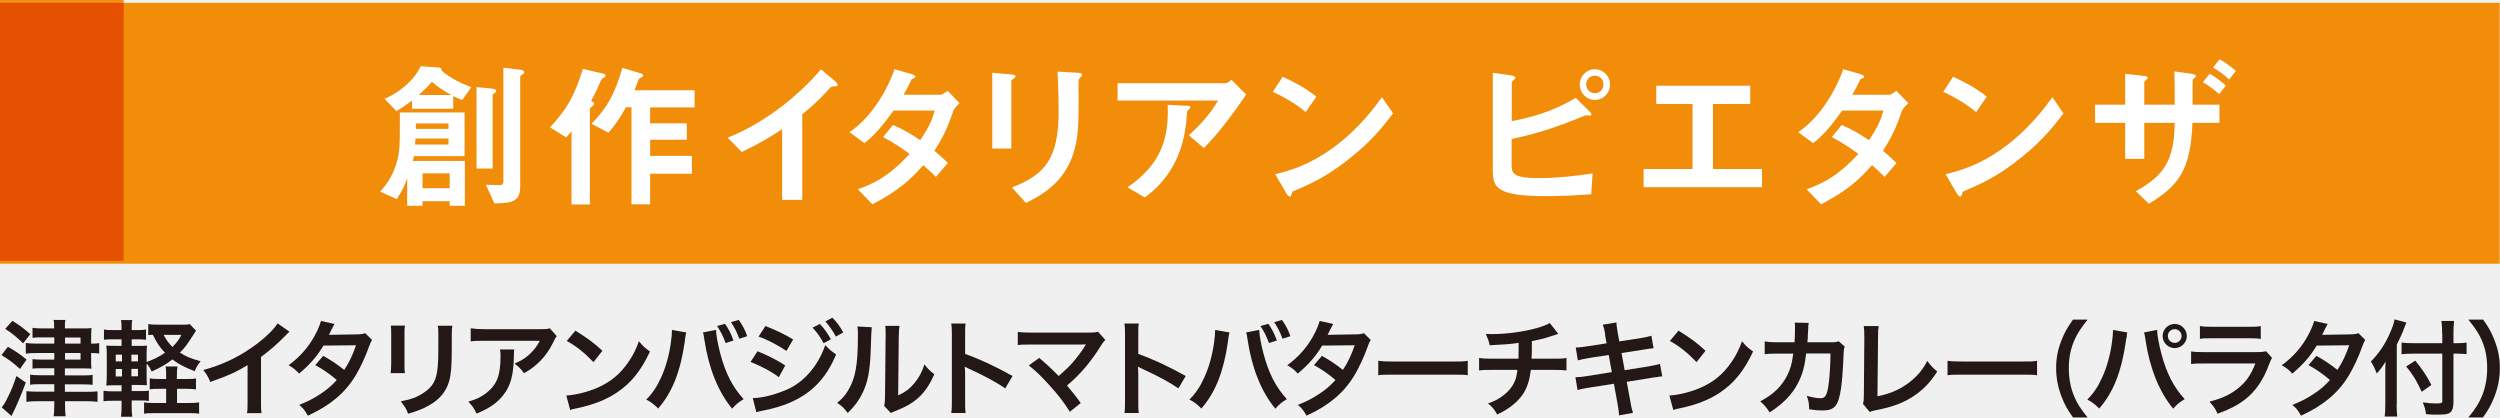
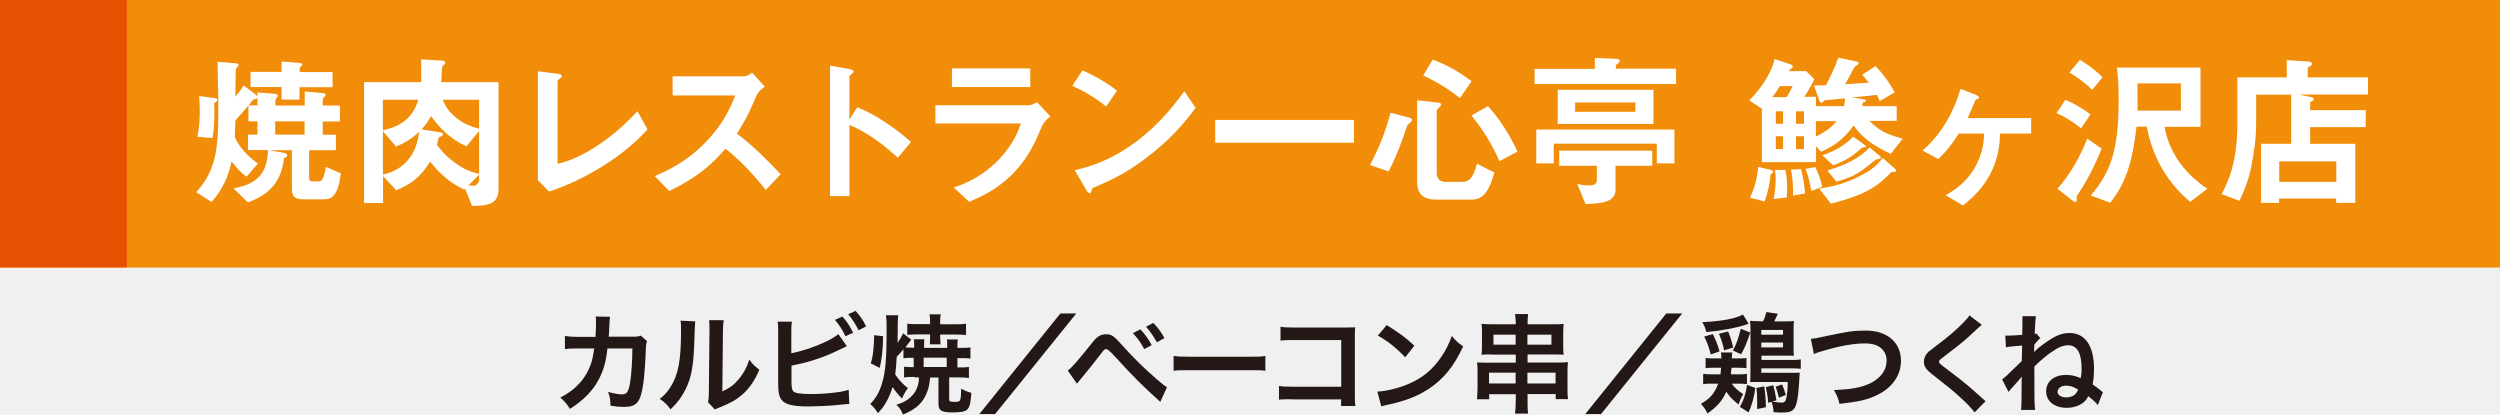
- <svg xmlns="http://www.w3.org/2000/svg" viewBox="0 0 167.62 27.99">
+ <svg xmlns="http://www.w3.org/2000/svg" viewBox="0 0 163.43 27.07">
  <defs>
    <style>
      .cls-1 {
        fill: #f18d09;
      }

      .cls-2 {
        isolation: isolate;
      }

      .cls-3 {
        fill: #231815;
      }

      .cls-4 {
        fill: #fff;
      }

      .cls-5 {
        fill: #f29014;
        mix-blend-mode: multiply;
      }
    </style>
  </defs>
  <g class="cls-2">
    <g id="_レイヤー_2" data-name="レイヤー 2">
-       <g id="_テキスト1" data-name="テキスト1">
+       <g id="_レイヤー_1-2" data-name="レイヤー 1">
        <g>
-           <rect class="cls-1" y=".19" width="167.6" height="17.49" />
-           <rect class="cls-5" width="8.29" height="17.49" />
          <g>
-             <path class="cls-3" d="M.53,23.25c.62.37.79.48,1.25.86l-.44.63c-.49-.44-.62-.54-1.24-.93l.43-.56ZM1.73,25.65c-.32.85-.61,1.55-.96,2.24l-.66-.58c.13-.14.24-.31.43-.71.25-.5.36-.78.56-1.39l.63.44ZM.83,21.51c.49.3.77.51,1.2.9l-.48.61c-.41-.4-.72-.66-1.2-.97l.48-.54ZM3.64,22.62h-.83c-.27,0-.43,0-.63.03v-.67c.19.03.39.04.65.04h.8c0-.3,0-.42-.04-.57h.8c-.04.15-.04.25-.04.57h1.22c.27,0,.42,0,.56-.03-.01.18-.02.36-.02.53v.52h.04c.21,0,.34,0,.5-.04v.7c-.15-.02-.29-.03-.5-.03h-.04v.39c0,.41,0,.49.02.66-.08-.01-.25-.02-.55-.02h-1.23v.47h1.16c.32,0,.53,0,.7-.04v.67c-.18-.02-.38-.03-.69-.03h-1.17v.5h1.41c.34,0,.59-.01.78-.03v.7c-.25-.03-.46-.04-.79-.04h-1.39v.25c0,.29.01.54.04.76h-.8c.03-.21.04-.46.04-.76v-.25h-1.11c-.31,0-.57.01-.76.04v-.71c.17.02.47.03.76.03h1.11v-.5h-.95c-.29,0-.49,0-.67.04v-.68c.19.03.38.04.68.04h.94v-.47h-.85c-.25,0-.44,0-.61.03v-.64c.18.02.35.03.62.03h.84v-.44h-1.17c-.31,0-.54.01-.74.04v-.72c.22.04.47.05.76.05h1.15v-.41ZM5.4,23.04v-.41h-1.04v.41h1.04ZM4.36,24.11h1.04v-.44h-1.04v.44Z" />
-             <path class="cls-3" d="M8.83,27.27c0,.29.01.49.04.67h-.76c.03-.2.04-.41.04-.71v-.36h-.55c-.32,0-.44,0-.66.04v-.71c.2.03.33.04.66.04h.55v-.41h-.31c-.31,0-.47,0-.71.02.02-.24.03-.47.03-.81v-1.11c0-.34,0-.53-.03-.76.2.01.36.02.71.02h.31v-.44h-.52c-.3,0-.43,0-.66.03v-.69c.2.04.33.04.66.04h.52c0-.33,0-.47-.04-.67h.76c-.04.17-.04.31-.04.67h.3c.33,0,.45,0,.66-.04v.69c-.2-.02-.32-.03-.66-.03h-.3v.44h.38c.34,0,.47,0,.64-.02-.01.18-.02.32-.02.71v.39c.46-.16.86-.36,1.23-.62-.34-.35-.57-.7-.81-1.2-.16,0-.21,0-.31.02v-.74c.17.03.38.04.71.04h1.55c.24,0,.4,0,.52-.04l.42.44c-.05.09-.1.15-.17.27-.46.71-.55.85-.91,1.2.38.25.7.39,1.39.58-.2.25-.32.45-.39.67-.72-.28-1.09-.48-1.5-.79-.44.34-.83.56-1.39.81-.1-.22-.21-.4-.34-.53v.67c0,.34,0,.58.02.78-.17-.01-.31-.02-.65-.02h-.37v.41h.59c.3,0,.41,0,.56-.03v.7c-.2-.04-.33-.04-.59-.04h-.56v.4ZM7.76,23.78v.45h.42v-.45h-.42ZM7.76,24.74v.5h.42v-.5h-.42ZM9.25,24.23v-.45h-.44v.45h.44ZM9.25,25.23v-.5h-.44v.5h.44ZM12.53,25.41c.32,0,.44,0,.61-.04v.74c-.2-.03-.35-.04-.62-.04h-.65v.95h.78c.31,0,.51-.01.7-.04v.76c-.2-.04-.39-.04-.7-.04h-2.28c-.32,0-.5,0-.71.04v-.76c.2.03.37.04.67.04h.81v-.95h-.45c-.29,0-.46,0-.65.04v-.74c.17.03.35.04.66.04h.44v-.17c0-.33,0-.5-.04-.67h.8c-.03.17-.04.34-.04.67v.17h.66ZM10.97,22.45c.16.31.34.56.59.81.31-.31.44-.48.6-.81h-1.19Z" />
-             <path class="cls-3" d="M19.41,22.24c-.12.11-.15.13-.26.25-.53.55-1.05,1-1.65,1.44v2.99c0,.38,0,.59.04.78h-.98c.04-.2.04-.34.04-.76v-2.46c-.82.49-1.21.67-2.5,1.13-.15-.36-.22-.48-.47-.8,1.39-.38,2.56-.96,3.68-1.82.62-.48,1.1-.97,1.3-1.31l.8.56Z" />
-             <path class="cls-3" d="M24.95,22.8c-.09.12-.1.15-.22.47-.22.64-.61,1.46-.9,1.93-.71,1.16-1.7,1.99-3.19,2.67-.22-.38-.31-.5-.58-.72.6-.25.95-.42,1.37-.7.5-.32.79-.58,1.15-.97-.49-.42-.91-.71-1.44-1l.53-.62c.59.33.88.53,1.41.94.33-.5.57-1,.79-1.65l-2.18.02c-.43.72-.93,1.29-1.64,1.88-.23-.26-.34-.35-.7-.56.77-.57,1.33-1.21,1.76-2,.2-.37.34-.71.41-.97l.91.2q-.08.13-.21.39c-.08.19-.13.27-.17.34q.11-.01,1.82-.03c.29,0,.43-.02.62-.08l.47.47Z" />
-             <path class="cls-3" d="M27.15,21.84c-.03.2-.03.26-.03.63v1.93c0,.35,0,.44.03.62h-.96c.02-.16.04-.38.04-.63v-1.93c0-.36,0-.45-.03-.63h.95ZM30.33,21.85c-.03.17-.04.25-.04.65v.95c0,1.09-.05,1.68-.18,2.12-.2.7-.65,1.23-1.38,1.63-.37.21-.72.35-1.37.54-.12-.34-.2-.46-.49-.83.69-.13,1.09-.28,1.51-.56.66-.43.89-.86.97-1.79.03-.3.04-.61.04-1.17v-.88c0-.36,0-.5-.04-.67h.97Z" />
-             <path class="cls-3" d="M34.48,23.42c-.02.13-.02.14-.03.57-.03,1.2-.22,1.87-.69,2.48-.42.54-.93.9-1.81,1.26-.18-.38-.27-.5-.55-.8.57-.17.88-.32,1.22-.59.71-.57.94-1.17.94-2.49,0-.21,0-.27-.04-.42h.95ZM37.33,22.54c-.1.12-.1.13-.28.49-.25.52-.65,1.04-1.08,1.41-.28.25-.51.4-.84.58-.21-.29-.31-.4-.63-.64.47-.21.73-.37,1.02-.64.29-.27.5-.55.67-.89h-3.68c-.49,0-.66,0-.95.04v-.88c.27.04.48.06.96.06h3.66c.42,0,.48,0,.68-.06l.47.53Z" />
-             <path class="cls-3" d="M37.98,26.52c.6-.04,1.44-.24,2.07-.52.88-.38,1.53-.92,2.08-1.72.31-.45.5-.83.71-1.4.27.33.38.43.74.69-.6,1.28-1.26,2.11-2.22,2.75-.71.48-1.58.82-2.67,1.05-.28.06-.3.06-.46.12l-.26-.97ZM38.58,22.17c.83.52,1.27.84,1.81,1.35l-.6.76c-.56-.59-1.13-1.06-1.79-1.42l.58-.69Z" />
-             <path class="cls-3" d="M46.02,22.29c-.02.08-.03.08-.04.14l-.02.12-.03.2-.02.17c-.29,2.01-.84,3.39-1.78,4.47-.33-.32-.46-.42-.8-.6.42-.42.71-.85,1-1.49.3-.65.55-1.52.66-2.4.04-.29.06-.53.06-.68v-.1l.96.17ZM48.01,22.12c0,.32.13,1.01.29,1.61.34,1.29.83,2.24,1.56,3.03-.36.22-.5.34-.77.64-.93-1.11-1.58-2.72-1.86-4.61-.04-.29-.06-.4-.1-.5l.87-.17ZM48.6,21.7c.26.36.41.66.58,1.13l-.53.17c-.16-.45-.31-.75-.57-1.14l.53-.15ZM49.57,22.71c-.16-.43-.34-.79-.56-1.11l.52-.15c.27.37.42.67.57,1.09l-.53.17Z" />
-             <path class="cls-3" d="M50.79,23.55c.65.26,1.34.61,1.86.95l-.43.79c-.46-.36-1.25-.78-1.9-1.02l.47-.72ZM50.47,26.69c.55,0,1.28-.17,2.02-.46,1.28-.45,2.33-1.6,2.84-3.09.27.29.41.41.73.62-.87,2.12-2.35,3.27-4.86,3.76-.3.06-.36.08-.49.12l-.24-.96ZM51.32,21.86c.66.25,1.36.59,1.86.9l-.45.77c-.57-.39-1.36-.8-1.87-.96l.46-.71ZM54.97,21.72c.31.33.5.6.74,1.03l-.49.26c-.23-.43-.43-.71-.74-1.04l.49-.25ZM56.05,22.57c-.21-.38-.44-.71-.71-1.02l.47-.25c.32.32.51.59.73.99l-.48.27Z" />
-             <path class="cls-3" d="M58.45,21.94q-.03.2-.07,1.57c-.05,1.37-.2,2.16-.57,2.88-.24.48-.5.84-.97,1.3-.27-.35-.38-.46-.71-.68.34-.28.51-.47.72-.81.5-.81.67-1.71.67-3.67,0-.38,0-.45-.03-.64l.95.05ZM60.31,21.85c-.03.2-.04.32-.05.67l-.04,3.99c.49-.23.77-.44,1.07-.8.32-.38.53-.76.69-1.28.24.31.34.41.66.66-.29.69-.65,1.22-1.12,1.63-.4.34-.76.55-1.49.84-.15.06-.21.08-.3.13l-.45-.48c.05-.2.06-.36.06-.74l.04-3.95v-.21c0-.18,0-.33-.03-.46h.95Z" />
-             <path class="cls-3" d="M63.78,27.68c.04-.22.04-.41.04-.79v-4.49c0-.34-.01-.53-.04-.71h.96c-.03.21-.03.3-.03.74v1.3c.96.34,2.06.85,3.18,1.48l-.49.83c-.58-.4-1.31-.8-2.48-1.34-.16-.08-.18-.08-.24-.12.02.2.03.28.03.48v1.85c0,.37,0,.55.03.78h-.96Z" />
-             <path class="cls-3" d="M69.68,24c.37.31.58.5.87.78q.38.39.43.43c.36-.31.66-.59.92-.88.3-.34.69-.86.85-1.14t.04-.06s0-.02.01-.04c-.07,0-.18.01-.32.01h-3.34c-.57,0-.64,0-.9.04v-.89c.27.04.44.05.91.05h3.89c.3,0,.41-.01.58-.06l.49.55c-.11.11-.15.16-.31.41-.66,1.07-1.4,1.93-2.26,2.65.29.34.56.67.92,1.17l-.73.59c-.39-.63-.76-1.11-1.35-1.76-.54-.6-.89-.94-1.4-1.35l.69-.5Z" />
-             <path class="cls-3" d="M75.39,27.68c.04-.22.04-.41.04-.79v-4.49c0-.34-.01-.53-.04-.71h.96c-.03.21-.03.3-.03.74v1.3c.96.34,2.06.85,3.18,1.48l-.49.83c-.58-.4-1.31-.8-2.48-1.34-.16-.08-.18-.08-.24-.12.02.2.03.28.03.48v1.85c0,.37,0,.55.03.78h-.96Z" />
-             <path class="cls-3" d="M82.44,22.29c-.02.08-.03.08-.04.14l-.02.12-.03.2-.02.17c-.29,2.01-.84,3.39-1.78,4.47-.33-.32-.46-.42-.8-.6.42-.42.71-.85,1-1.49.3-.65.55-1.52.66-2.4.04-.29.06-.53.06-.68v-.1l.96.17ZM84.43,22.12c0,.32.13,1.01.29,1.61.34,1.29.83,2.24,1.56,3.03-.36.22-.5.34-.77.64-.93-1.11-1.58-2.72-1.86-4.61-.04-.29-.06-.4-.1-.5l.87-.17ZM85.03,21.7c.26.36.41.66.58,1.13l-.53.17c-.16-.45-.31-.75-.57-1.14l.53-.15ZM85.99,22.71c-.16-.43-.34-.79-.56-1.11l.52-.15c.27.37.42.67.57,1.09l-.53.17Z" />
-             <path class="cls-3" d="M91.91,22.8c-.09.12-.1.15-.22.47-.22.64-.61,1.46-.9,1.93-.71,1.16-1.7,1.99-3.19,2.67-.22-.38-.31-.5-.58-.72.6-.25.95-.42,1.37-.7.5-.32.79-.58,1.15-.97-.49-.42-.91-.71-1.44-1l.53-.62c.59.33.88.53,1.41.94.33-.5.57-1,.79-1.65l-2.18.02c-.43.72-.93,1.29-1.64,1.88-.23-.26-.34-.35-.7-.56.77-.57,1.33-1.21,1.76-2,.2-.37.34-.71.41-.97l.91.2q-.08.13-.21.39c-.08.19-.13.27-.17.34q.11-.01,1.82-.03c.29,0,.43-.02.62-.08l.47.47Z" />
-             <path class="cls-3" d="M92.42,24.19c.31.04.44.05,1.13.05h3.73c.69,0,.83,0,1.13-.05v.97c-.28-.04-.36-.04-1.14-.04h-3.72c-.79,0-.86,0-1.14.04v-.97Z" />
-             <path class="cls-3" d="M104.47,22.39q-.08.02-.59.19c-.4.13-.62.18-1.17.29q0,.95-.02,1.18h1.49c.47,0,.59,0,.85-.05v.84c-.26-.03-.39-.04-.84-.04h-1.55c-.08.65-.22,1.12-.47,1.53s-.65.8-1.14,1.11c-.2.13-.33.2-.65.35-.2-.36-.31-.49-.61-.74.5-.18.77-.33,1.09-.59.42-.34.69-.74.8-1.19.03-.12.05-.24.08-.47h-1.73c-.45,0-.58,0-.84.04v-.84c.26.04.38.05.85.05h1.79c.01-.29.01-.57.01-1.06-.57.08-.78.1-1.94.16-.07-.32-.11-.42-.26-.76.22.01.33.01.44.01.94,0,2.13-.16,3-.41.41-.12.61-.2.85-.33l.56.71Z" />
-             <path class="cls-3" d="M107.63,22.43c-.06-.34-.09-.46-.17-.66l.92-.15c0,.18.04.38.08.66l.11.61,1.48-.23c.34-.06.49-.09.67-.15l.15.84q-.19.01-.67.09l-1.48.23.21,1.15,1.64-.26c.29-.05.54-.11.73-.16l.15.84c-.15,0-.17,0-.32.04-.04,0-.08,0-.11.01-.05,0-.14.02-.28.04l-1.67.27.25,1.36c.08.46.09.48.17.72l-.94.17c0-.21-.04-.41-.09-.74l-.25-1.38-1.73.27c-.34.06-.46.08-.71.15l-.14-.86c.24,0,.44-.02.74-.07l1.7-.27-.21-1.15-1.3.2c-.32.06-.58.11-.77.16l-.14-.86c.25,0,.48-.04.77-.08l1.3-.2-.11-.59Z" />
-             <path class="cls-3" d="M111.94,26.52c.6-.04,1.44-.24,2.07-.52.88-.38,1.53-.92,2.08-1.72.31-.45.5-.83.71-1.4.27.33.38.43.74.69-.6,1.28-1.26,2.11-2.22,2.75-.71.48-1.58.82-2.67,1.05-.28.06-.3.06-.46.12l-.26-.97ZM112.54,22.17c.83.52,1.27.84,1.81,1.35l-.6.76c-.56-.59-1.13-1.06-1.79-1.42l.58-.69Z" />
-             <path class="cls-3" d="M123.69,23.22c-.05.13-.07.22-.08.47-.02.79-.1,1.87-.17,2.33-.18,1.21-.43,1.5-1.27,1.5-.27,0-.5-.02-.87-.08-.01-.44-.04-.57-.16-.9.41.11.69.16.92.16.3,0,.41-.15.52-.76.08-.48.15-1.44.15-2.24h-1.63c-.1.88-.25,1.41-.56,2.01-.38.74-1.01,1.38-1.89,1.94-.24-.37-.34-.48-.63-.74.88-.46,1.45-1.02,1.82-1.76.19-.39.29-.73.36-1.22.01-.1.03-.17.04-.22h-1.16c-.43,0-.53.01-.76.04v-.86c.23.04.42.06.77.06h1.23c.02-.27.03-.68.03-.88v-.17c0-.09,0-.15-.02-.27l.94.02c-.01.09-.02.12-.03.22,0,.04,0,.08,0,.13q-.01.15-.03.51c0,.15,0,.22-.03.44h1.55c.31,0,.38-.01.55-.07l.4.35Z" />
-             <path class="cls-3" d="M125.96,21.86c-.03.19-.04.36-.04.71l-.04,4c.73-.14,1.39-.41,1.91-.77.64-.44,1.08-.92,1.43-1.6.27.36.37.46.67.71-.48.74-.93,1.21-1.56,1.63-.7.47-1.41.74-2.55.96-.19.04-.27.06-.42.12l-.45-.54c.05-.19.06-.32.06-.72l.03-3.78q0-.49-.04-.72h.99Z" />
-             <path class="cls-3" d="M130.59,24.19c.31.04.44.05,1.13.05h3.73c.69,0,.83,0,1.13-.05v.97c-.28-.04-.36-.04-1.14-.04h-3.72c-.79,0-.86,0-1.14.04v-.97Z" />
-             <path class="cls-3" d="M138.99,27.99c-.39-.56-.57-.87-.76-1.38-.25-.64-.37-1.26-.37-1.93s.11-1.24.36-1.87c.2-.51.37-.82.77-1.38h.98c-.49.62-.69.93-.89,1.39-.25.57-.37,1.17-.37,1.86s.12,1.34.37,1.92c.2.46.39.77.89,1.39h-.98Z" />
-             <path class="cls-3" d="M142.64,22.29c-.02.08-.03.08-.04.14v.12s-.05.2-.05.2l-.02.17c-.29,2.01-.84,3.39-1.78,4.47-.33-.32-.46-.42-.8-.6.42-.42.71-.85,1-1.49.3-.65.55-1.52.66-2.4.04-.29.06-.53.06-.68v-.1l.96.17ZM144.63,22.12c0,.32.13,1.01.29,1.61.34,1.29.83,2.24,1.56,3.03-.36.22-.51.34-.77.64-.93-1.11-1.58-2.72-1.86-4.61-.04-.29-.06-.4-.1-.5l.87-.17ZM146.62,22.53c0,.45-.37.81-.81.81s-.81-.36-.81-.81.37-.81.81-.81.81.36.81.81ZM145.35,22.53c0,.25.2.46.46.46s.46-.21.46-.46-.2-.46-.46-.46-.46.2-.46.46Z" />
-             <path class="cls-3" d="M152.34,23.98c-.07.13-.11.22-.2.44-.37,1.03-.9,1.81-1.62,2.37-.5.38-.95.62-1.84.95-.15-.35-.24-.47-.54-.81.85-.22,1.41-.48,1.95-.92.52-.43.82-.86,1.13-1.64h-3.41c-.47,0-.64,0-.9.04v-.85c.27.04.42.05.91.05h3.33c.43,0,.57-.01.79-.06l.4.45ZM147.5,21.86c.23.04.38.05.82.05h2.44c.44,0,.59,0,.82-.05v.86c-.22-.03-.35-.04-.8-.04h-2.47c-.46,0-.59,0-.81.04v-.86Z" />
-             <path class="cls-3" d="M158.59,22.8c-.09.12-.1.15-.22.47-.22.64-.61,1.46-.9,1.93-.71,1.16-1.7,1.99-3.19,2.67-.22-.38-.31-.5-.58-.72.6-.25.95-.42,1.37-.7.5-.32.79-.58,1.15-.97-.49-.42-.91-.71-1.44-1l.53-.62c.59.33.88.53,1.41.94.33-.5.57-1,.79-1.65l-2.18.02c-.43.72-.93,1.29-1.64,1.88-.23-.26-.34-.35-.7-.56.77-.57,1.33-1.21,1.76-2,.2-.37.34-.71.41-.97l.91.2q-.08.13-.21.39c-.08.19-.13.27-.17.34q.11-.01,1.82-.03c.29,0,.43-.02.62-.08l.47.47Z" />
-             <path class="cls-3" d="M160.69,27.09c0,.32.01.57.04.84h-.84c.03-.25.04-.49.04-.84v-2.07c0-.34,0-.5.02-.78-.24.39-.35.54-.6.8-.11-.31-.21-.53-.39-.8.55-.55.96-1.16,1.3-1.95.17-.38.24-.62.29-.88l.8.22c-.05.11-.1.22-.17.41-.08.23-.28.67-.48,1.07v3.98ZM163.74,22.39c0-.34-.01-.62-.05-.87h.85c-.03.27-.04.52-.04.87v.62h.2c.31,0,.5-.01.68-.04v.77c-.19-.01-.41-.03-.66-.03h-.22v3.27c0,.36-.08.58-.24.69-.15.11-.34.13-.86.13-.25,0-.44,0-.74-.03-.04-.31-.09-.49-.22-.79.4.05.62.07.86.07.39,0,.45-.02.45-.17v-3.17h-1.9c-.29,0-.6.01-.83.04v-.78c.22.03.47.04.79.04h1.94v-.62ZM161.94,24.18c.48.59.75.99,1.08,1.63l-.65.46c-.34-.74-.58-1.14-1.04-1.7l.61-.39Z" />
-             <path class="cls-3" d="M165.5,27.99c.5-.62.69-.93.89-1.39.25-.58.37-1.21.37-1.92s-.11-1.28-.36-1.86c-.2-.46-.41-.78-.9-1.39h.99c.39.55.56.86.76,1.38.25.64.36,1.21.36,1.87s-.12,1.29-.37,1.93c-.2.51-.37.82-.76,1.38h-.99Z" />
+             <rect class="cls-1" width="163.43" height="17.49" />
+             <rect class="cls-5" width="8.29" height="17.49" />
          </g>
          <g>
-             <path class="cls-4" d="M30.15,13.8v-.31h-1.82v.31h-1.03v-1.85c-.14.41-.31.83-.7,1.4l-1.11-.5c.29-.33.76-.86,1.06-1.8.27-.84.26-1.22.26-3.51h4.34v2.93h-3.4c-.04.23-.05.27-.08.32h3.5v3.01h-1.01ZM31,6.7c-.18-.05-.37-.13-.61-.26v.85h-2.77v-.55c-.52.4-.83.58-1.04.71l-.8-.82c1-.42,2.03-1.29,2.42-2.19l1.17.08s.24.01.24.13c0,.02-.01.04-.02.06.54.5,1.3.87,2.01,1.14l-.6.84ZM30.07,9.29h-2.21c-.01.18-.01.2-.03.4h2.24v-.4ZM30.07,8.28h-2.19v.36h2.19v-.36ZM28.95,5.49c-.37.42-.55.59-.88.88h2.2c-.64-.34-.99-.61-1.31-.88ZM30.15,11.62h-1.82v1h1.82v-1ZM33.2,6.21c-.16.12-.17.12-.17.16v4.93h-1.08v-5.46l1.04.1c.1.01.28.04.28.17,0,.03-.03.07-.08.1ZM35.01,5s-.13.09-.13.14v7.35c0,1.03-.54,1.13-1.73,1.15l-.57-1.25c.21.01.7.02.93.02.09,0,.24,0,.24-.28v-7.59l1.1.13c.08.01.3.04.3.18,0,.04-.03.09-.13.15Z" />
-             <path class="cls-4" d="M40.53,5.18c-.17.1-.19.11-.26.26-.18.43-.29.68-.64,1.33l.15.08s.05.07.05.11c0,.09-.08.13-.12.17-.04.02-.16.11-.16.19v6.39h-1.23v-4.91c-.12.15-.23.27-.36.41l-1.08-.67c1.15-1.25,1.64-2.12,2.2-3.92l1.41.33c.08.02.11.08.11.11,0,.05-.04.1-.09.13ZM43.59,7.18v1.09h2.46v1.1h-2.46v1.08h2.8v1.2h-2.8v2.05h-1.25v-6.51h-.37c-.42.78-.77,1.23-1.17,1.71l-1.14-.6c1.09-1.13,1.56-2.01,2.07-3.75l1.29.39c.05.02.1.06.1.11,0,.03-.01.08-.06.11-.03.02-.18.09-.21.11s-.27.67-.31.78h4.03v1.15h-2.97Z" />
-             <path class="cls-4" d="M55.9,5.79c-.16.01-.18.03-.33.19-.54.61-1.14,1.17-1.78,1.68v5.74h-1.35v-4.74c-.73.48-1.46.94-2.71,1.53l-.94-.96c2.25-.88,4.62-2.65,6.25-4.58l.94.78s.18.17.18.26c0,.08-.04.09-.26.1Z" />
-             <path class="cls-4" d="M63.89,7.52c-.3.84-.52,1.46-1.24,2.59.27.23.53.45.9.82l-.8.93c-.18-.17-.39-.39-.84-.79-.83.93-1.6,1.68-3.42,2.63l-.97-1.01c1.75-.6,2.66-1.52,3.47-2.37-.45-.33-.96-.69-1.78-1.13l.66-.81c.65.28,1.09.52,1.83,1.02.65-.96.82-1.45.97-1.99h-2.76c-.71.99-1.24,1.63-1.95,2.19l-1-.74c1.52-1.03,2.55-2.88,3.02-4.22l1.18.34c.06.02.22.09.22.16,0,.06-.1.11-.25.17-.13.26-.33.68-.55,1.04h2.48c.13,0,.32-.15.48-.26l.8.83c-.19.16-.38.36-.46.6Z" />
-             <path class="cls-4" d="M67.98,5.25c-.16.12-.17.13-.17.16v4.55h-1.28v-5.08l1.28.11c.09.01.28.02.28.12,0,.05-.06.11-.11.15ZM72.45,5.18c-.14.14-.14.17-.14.47-.01.1.01.58.01.69,0,2.1-.02,2.95-.37,4-.64,1.91-2.04,2.7-3.16,3.27l-.94-1.04c2.21-.87,3.13-1.9,3.13-5.15,0-.26-.02-1.76-.08-2.62l1.38.08c.05,0,.27.01.27.14,0,.03-.01.08-.12.16Z" />
-             <path class="cls-4" d="M80.71,9.92l-1-.85c.67-.61,1.39-1.35,1.96-2.33h-6.74v-1.16h7.25c.14,0,.31-.16.38-.24l.99,1c-.53.78-1.66,2.42-2.83,3.58ZM79.76,7.29s-.15.14-.16.18c-.02.02-.06.78-.09.92-.37,3.08-2.19,4.43-2.76,4.85l-1.15-.68c2.27-1.57,2.78-3.29,2.69-5.53l1.26.06c.23.01.26.01.26.1,0,.03-.02.05-.05.1Z" />
-             <path class="cls-4" d="M87.55,7.52c-.61-.51-1.35-.97-2.21-1.36l.66-1.01c.71.31,1.58.78,2.26,1.33l-.71,1.03ZM90.71,10.45c-1.7,1.38-2.73,1.83-4.06,2.4-.05.15-.08.33-.16.33-.06,0-.16-.06-.24-.21l-.75-1.29c.86-.21,2.27-.57,4-1.86,1.65-1.23,2.68-2.65,3.16-3.3l.74,1.08c-.42.56-1.26,1.69-2.68,2.84Z" />
-             <path class="cls-4" d="M106.7,13.02c-1.11.09-2.11.13-3.09.13-3.18,0-3.52-.55-3.52-1.69v-6.58l1.2.17c.24.03.32.12.32.18,0,.02-.02.04-.1.12-.11.09-.15.12-.15.16v2.61c1.35-.25,2.79-.66,4.29-1.56l.89.88s.16.15.16.23c0,.06-.05.09-.1.09-.05,0-.14-.03-.29-.03-2.26.95-3.73,1.33-4.96,1.59v1.66c0,.62.03.96,1.83.96,1.21,0,2.4-.13,3.6-.31l-.09,1.4ZM106.93,6.7c-.57,0-1.01-.46-1.01-1.03s.45-1.03,1.01-1.03,1.02.45,1.02,1.03-.46,1.03-1.02,1.03ZM106.93,5.07c-.33,0-.58.27-.58.59s.25.59.58.59.58-.26.58-.59-.26-.59-.58-.59Z" />
-             <path class="cls-4" d="M110.2,12.55v-1.22h3.28v-4.36h-2.43v-1.22h6.3v1.22h-2.5v4.36h3.29v1.22h-7.93Z" />
-             <path class="cls-4" d="M127.49,7.52c-.3.84-.52,1.46-1.24,2.59.27.23.53.45.91.82l-.8.93c-.18-.17-.39-.39-.84-.79-.83.93-1.6,1.68-3.42,2.63l-.97-1.01c1.75-.6,2.66-1.52,3.47-2.37-.45-.33-.96-.69-1.78-1.13l.66-.81c.65.28,1.09.52,1.83,1.02.65-.96.82-1.45.97-1.99h-2.76c-.71.99-1.24,1.63-1.95,2.19l-1-.74c1.52-1.03,2.55-2.88,3.02-4.22l1.18.34c.06.02.22.09.22.16,0,.06-.1.11-.25.17-.13.26-.33.68-.55,1.04h2.48c.13,0,.32-.15.48-.26l.8.83c-.19.16-.38.36-.46.6Z" />
-             <path class="cls-4" d="M132.5,7.52c-.61-.51-1.35-.97-2.21-1.36l.66-1.01c.71.31,1.58.78,2.26,1.33l-.71,1.03ZM135.66,10.45c-1.7,1.38-2.73,1.83-4.06,2.4-.05.15-.08.33-.16.33-.06,0-.16-.06-.24-.21l-.75-1.29c.86-.21,2.27-.57,4-1.86,1.65-1.23,2.68-2.65,3.16-3.3l.74,1.08c-.42.56-1.26,1.69-2.68,2.84Z" />
-             <path class="cls-4" d="M147,8.24c-.13,3.12-.87,4.18-2.92,5.42l-.88-.84c1.9-1.04,2.58-2.08,2.61-4.58h-2.04v2.41h-1.28v-2.41h-2.02v-1.22h2.02v-2.07l1.19.13c.25.03.32.05.32.15,0,.05-.23.21-.23.27v1.52h2.04c0-.98,0-1.61-.02-2.23l1.1.15c.23.03.34.09.34.17,0,.03,0,.05-.1.12-.11.09-.12.1-.12.25v1.54h1.8v1.22h-1.81ZM148.16,4.94c.4.23.74.5,1.08.8l-.45.57c-.34-.3-.69-.57-1.09-.8l.46-.57ZM148.82,3.98c.43.24.75.47,1.09.78l-.45.57c-.33-.3-.67-.57-1.08-.8l.44-.55Z" />
+             <path class="cls-3" d="M42.3,22.3c-.05.13-.07.22-.08.47-.02.79-.1,1.87-.17,2.33-.18,1.21-.43,1.5-1.27,1.5-.27,0-.5-.02-.87-.08-.01-.44-.04-.57-.16-.9.41.11.69.16.92.16.3,0,.41-.15.52-.76.08-.48.15-1.44.15-2.24h-1.63c-.1.88-.25,1.41-.56,2.01-.38.74-1.01,1.38-1.89,1.94-.24-.37-.34-.48-.63-.74.88-.46,1.45-1.02,1.82-1.77.19-.39.29-.73.36-1.22.01-.1.03-.17.04-.22h-1.16c-.43,0-.53.01-.76.04v-.86c.23.04.42.06.77.06h1.23c.02-.27.03-.68.03-.88v-.18c0-.09,0-.15-.02-.27l.94.02c-.01.09-.02.12-.03.22,0,.04,0,.08,0,.13q-.01.15-.03.51c0,.15,0,.22-.03.44h1.55c.31,0,.38-.01.55-.07l.4.35Z" />
+             <path class="cls-3" d="M45.45,21.01q-.03.2-.07,1.57c-.05,1.37-.2,2.16-.57,2.88-.24.48-.5.84-.97,1.3-.27-.35-.38-.46-.71-.68.34-.28.51-.47.72-.81.5-.81.67-1.71.67-3.67,0-.39,0-.45-.03-.64l.95.05ZM47.31,20.93c-.03.2-.04.32-.05.67l-.04,3.99c.49-.23.77-.44,1.07-.8.32-.38.53-.76.69-1.28.24.32.34.41.66.66-.29.69-.65,1.22-1.12,1.63-.4.34-.76.55-1.49.84-.15.06-.21.08-.3.13l-.45-.48c.05-.2.06-.36.06-.74l.04-3.95v-.21c0-.17,0-.33-.03-.46h.95Z" />
+             <path class="cls-3" d="M51.74,23.09c1.06-.2,2.61-.82,3.06-1.25l.56.79s-.26.12-.63.3c-.95.46-1.93.77-2.99.97v.92s0,.07,0,.09c0,.41.03.57.12.67.12.13.52.18,1.2.18.47,0,1.12-.04,1.62-.11.34-.04.49-.08.8-.17l.04.93c-.15,0-.18,0-.93.08-.41.04-1.29.08-1.72.08-.88,0-1.37-.09-1.64-.3-.2-.15-.3-.37-.34-.71-.01-.12-.02-.24-.02-.64v-3.25c0-.36,0-.47-.04-.64h.94c-.03.17-.04.29-.04.65v1.41ZM55.07,20.69c.28.31.47.6.7,1.06l-.5.23c-.22-.45-.4-.73-.69-1.07l.5-.22ZM56.12,21.58c-.19-.39-.41-.72-.67-1.04l.48-.22c.31.35.5.62.69,1.02l-.5.25Z" />
+             <path class="cls-3" d="M59.78,24.64c-.32,0-.5,0-.68.04v-.71c.16.02.27.03.54.03h.09v-.61h-.12c-.23,0-.35,0-.55.03v-.59c-.16.2-.24.29-.44.49-.03.57-.05.81-.1,1.15.23.36.5.65.83.9-.18.26-.27.4-.38.69-.29-.3-.45-.5-.62-.76-.22.71-.5,1.23-.96,1.71-.15-.25-.29-.42-.5-.6.4-.41.63-.83.8-1.46.2-.66.27-1.65.27-3.32,0-.6,0-.75-.05-1.02h.81q-.04.23-.04,1.34c0,.15,0,.24,0,.46.19-.28.28-.44.36-.62l.53.41c-.09.12-.22.29-.38.51.13.01.24.02.45.02h.12v-.22c0-.14,0-.22-.03-.33h.7c-.01.09-.02.17-.02.32v.24h1.51v-.23c0-.14,0-.21-.02-.32h.72c-.02.1-.03.19-.03.32v.23h.27c.24,0,.38,0,.58-.03v.73c-.19-.03-.34-.03-.58-.03h-.27v.61h.11c.29,0,.44,0,.64-.04v.73c-.22-.03-.42-.04-.71-.04h-.58v1.44c0,.14.04.16.41.16.18,0,.29-.04.31-.13.04-.12.06-.34.07-.74.2.13.34.19.66.28-.04.64-.11.95-.28,1.1-.13.12-.41.18-.9.18-.78,0-.97-.11-.97-.55v-1.73h-.55c-.04.43-.07.61-.17.88-.25.74-.71,1.18-1.6,1.54-.12-.29-.23-.46-.43-.64.5-.16.77-.32,1.04-.61.28-.3.42-.68.44-1.18h-.25ZM56.92,23.76c.1-.33.13-.48.17-.86.03-.33.05-.6.05-.81v-.18l.59.07c-.01.9-.08,1.46-.22,2.07l-.58-.29ZM61.47,22.1c0,.22,0,.29.02.41h-.71c.01-.1.02-.22.02-.41v-.24h-.81c-.25,0-.5.01-.68.03v-.73c.22.03.38.03.68.03h.81v-.17c0-.2,0-.32-.04-.47h.74c-.03.14-.04.27-.04.48v.17h1.02c.27,0,.47-.01.67-.04v.74c-.2-.02-.42-.03-.65-.03h-1.04v.23ZM61.89,23.99v-.61h-1.51v.61h1.51Z" />
+             <path class="cls-3" d="M70.36,20.49l-5.31,6.58h-1.03l5.3-6.58h1.04Z" />
+             <path class="cls-3" d="M69.79,24.22c.2-.1.57-.52,1.51-1.69.24-.31.38-.46.53-.55.15-.09.31-.13.48-.13.35,0,.51.11,1.04.71.83.92,1.49,1.56,2.27,2.23.4.35.51.43.67.52l-.44.96c-1.31-1.19-1.67-1.55-2.96-2.96q-.45-.49-.57-.49c-.11,0-.14.02-.43.41s-.88,1.11-1.25,1.56c-.11.13-.14.17-.24.29l-.6-.86ZM74.55,21.53c.31.33.5.6.74,1.03l-.49.26c-.23-.43-.43-.71-.74-1.04l.49-.25ZM75.63,22.38c-.21-.38-.44-.71-.71-1.02l.47-.25c.32.32.51.59.73.99l-.48.27Z" />
+             <path class="cls-3" d="M76.73,23.27c.31.04.44.05,1.13.05h3.73c.69,0,.83,0,1.13-.05v.97c-.28-.04-.36-.04-1.14-.04h-3.72c-.79,0-.86,0-1.14.04v-.97Z" />
+             <path class="cls-3" d="M84.47,26.1c-.48,0-.65,0-.86.03v-.9c.26.04.38.05.88.05h3.19v-3.05h-3.07c-.5,0-.64,0-.9.04v-.91c.26.04.39.05.9.05h3.37q.36,0,.61-.01c-.02.19-.02.26-.02.58v3.84c0,.35,0,.55.04.72h-.94v-.43h-3.19Z" />
+             <path class="cls-3" d="M90.05,25.6c.6-.03,1.44-.24,2.07-.52.88-.38,1.53-.92,2.08-1.72.31-.45.5-.83.71-1.4.27.33.38.43.74.69-.6,1.28-1.26,2.11-2.22,2.75-.71.48-1.58.82-2.67,1.05-.28.06-.3.06-.46.12l-.26-.97ZM90.65,21.25c.83.52,1.27.84,1.81,1.35l-.6.76c-.56-.6-1.13-1.06-1.79-1.42l.58-.69Z" />
+             <path class="cls-3" d="M97.57,23.17c-.34,0-.52,0-.72.02.02-.17.03-.34.03-.61v-.81c0-.27,0-.42-.03-.6.2.02.43.03.78.03h1.46c0-.3-.02-.46-.05-.67h.86c-.03.2-.04.36-.04.67h1.58c.36,0,.57,0,.78-.03-.02.17-.03.32-.03.6v.81c0,.29,0,.43.03.61-.2-.01-.42-.02-.72-.02h-1.64v.53h1.93c.34,0,.52,0,.71-.03-.02.2-.03.36-.03.68v1c0,.34,0,.53.04.74h-.81v-.33h-1.84v.36c0,.46,0,.67.04.92h-.86c.03-.26.05-.53.05-.92v-.35h-1.74v.33h-.8c.02-.24.04-.46.04-.74v-1c0-.27,0-.47-.03-.67.2.01.38.02.69.02h1.84v-.53h-1.51ZM97.34,24.36v.71h1.74v-.71h-1.74ZM97.63,21.88v.65h1.45v-.65h-1.45ZM99.85,22.53h1.57v-.65h-1.57v.65ZM99.85,25.07h1.84v-.71h-1.84v.71Z" />
+             <path class="cls-3" d="M109.97,20.49l-5.31,6.58h-1.03l5.3-6.58h1.04Z" />
+             <path class="cls-3" d="M113.2,25.07c.21.29.35.42.76.7-.1.15-.17.29-.31.67-.37-.29-.57-.49-.8-.83-.27.6-.59.97-1.23,1.42-.13-.27-.22-.4-.43-.63.6-.34.9-.69,1.13-1.32h-.45c-.2,0-.37,0-.53.04v-.68c.16.02.29.03.52.03h.61c.02-.15.03-.25.04-.43h-.49c-.22,0-.36,0-.52.03v-.67c.12.02.27.03.5.03h.53c0-.18-.01-.3-.03-.39h.74c-.01.13-.02.27-.03.39h.45c.24,0,.39,0,.51-.03v.67c-.15-.02-.33-.03-.51-.03h-.47c-.02.17-.02.28-.04.43h.54c.22,0,.34,0,.51-.03v.67c-.15-.02-.31-.03-.51-.03h-.5ZM114.31,21.16s-.03.01-.08.03c-.01,0-.03,0-.05.02-.65.22-1.46.38-2.63.5-.07-.26-.12-.4-.27-.65,1.27-.06,2.18-.23,2.66-.5l.37.6ZM111.83,23.16c-.11-.45-.22-.74-.42-1.16l.56-.16c.2.41.29.62.44,1.13l-.57.2ZM112.71,22.9c-.09-.42-.18-.71-.34-1.08l.6-.15c.15.35.24.64.33,1.05l-.58.18ZM114.42,21.74c-.29.82-.33.92-.6,1.42l-.54-.25c.24-.43.35-.75.52-1.42l.62.25ZM114.75,25.35c-.08.62-.21,1.08-.44,1.61l-.57-.36c.26-.46.38-.86.47-1.44l.54.2ZM115.25,21.01c.11-.22.17-.39.22-.61l.75.11q-.15.34-.23.5h.62c.31,0,.49,0,.66-.03-.01.16-.02.31-.02.56v1.15c0,.25,0,.41.02.57-.18-.01-.29-.01-.53-.01h-1.59v.28h1.98c.27,0,.41,0,.59-.04v.62c-.14-.02-.34-.03-.6-.03h-1.98v.29h1.98c.22,0,.39,0,.53-.01q0,.08-.05.83c-.06.87-.16,1.37-.34,1.56-.14.16-.35.22-.82.22-.11,0-.21,0-.5-.03-.01-.24-.04-.39-.13-.67l-.22.06c-.02-.36-.08-.71-.15-1.02l.48-.13c.09.34.11.42.21.99l-.29.08c.34.05.5.07.63.07.21,0,.28-.1.34-.47.03-.2.06-.56.06-.88h-1.93c-.29,0-.36,0-.53.01.01-.15.02-.34.02-.55v-2.94c0-.2,0-.36-.03-.52.16.02.34.03.63.03h.19ZM115.33,25.25c.08.56.1.85.11,1.37l-.57.12c0-.18,0-.2,0-.34,0-.41,0-.63-.05-1.04l.5-.1ZM116.56,21.88v-.31h-1.42v.31h1.42ZM115.14,22.71h1.42v-.32h-1.42v.32ZM116.5,25.13c.16.4.17.43.24.69l-.45.18c-.06-.27-.08-.34-.21-.72l.42-.15Z" />
+             <path class="cls-3" d="M118.37,22.15c.24-.02.35-.03.82-.14,1.6-.34,1.97-.4,2.79-.4,1.39,0,2.29.78,2.29,1.97,0,.95-.56,1.76-1.55,2.24-.64.31-1.18.44-2.47.58-.09-.38-.15-.53-.36-.9,1.12-.05,1.71-.15,2.3-.41.5-.22.92-.62,1.06-1.04.05-.14.08-.31.08-.5,0-.39-.2-.72-.53-.91-.22-.13-.52-.19-.9-.19-.73,0-1.63.16-2.76.5-.36.11-.41.12-.56.2l-.2-.99Z" />
+             <path class="cls-3" d="M129.56,21.24c-.12.08-.25.2-.86.77-.36.33-.85.72-1.67,1.34-.22.16-.27.22-.27.29,0,.1.01.12.63.58,1.09.83,1.29,1,2.21,1.83.07.07.11.1.2.18l-.72.73c-.18-.25-.43-.52-.91-.96-.5-.46-.73-.65-1.81-1.49-.46-.36-.59-.55-.59-.87,0-.21.08-.4.23-.57.09-.1.1-.1.62-.5.76-.57,1.15-.91,1.62-1.37.31-.31.39-.41.51-.58l.81.62Z" />
+             <path class="cls-3" d="M131.08,21.94c.11,0,.16,0,.22,0,.17,0,.55-.02.9-.05.01-.41.01-.53.01-.83,0-.18,0-.23,0-.39h.88q-.04.21-.08,1.16s.06-.01.11-.03l.26.3c-.08.06-.09.08-.39.42l-.02.49c.22-.22.38-.35.62-.52.76-.55,1.17-.72,1.7-.72,1.02,0,1.6.84,1.6,2.35,0,.39-.03.67-.09,1.01.11.07.15.11.46.34q.05.04.13.11s.04.03.08.06l-.33.84c-.15-.18-.31-.34-.63-.58-.09.2-.17.29-.32.42-.27.21-.67.34-1.08.34-.81,0-1.35-.43-1.35-1.08s.53-1.07,1.3-1.07c.33,0,.61.06.96.21.04-.22.06-.36.06-.6,0-1.04-.29-1.55-.89-1.55-.32,0-.66.14-1.13.48-.35.25-.69.53-1.07.91,0,2.06,0,2.45.05,2.84h-.92q.04-.26.04-1.92c0-.1,0-.15.01-.26-.07.09-.21.26-.37.43-.33.36-.38.43-.5.57l-.42-.82c.16-.1.34-.27,1.29-1.2q0-.43.02-1.01-.85.06-1.06.11l-.04-.78ZM135.07,25.21c-.33,0-.56.17-.56.41,0,.21.25.36.57.36.15,0,.32-.04.45-.11.12-.07.22-.18.28-.31.03-.05.04-.08.04-.09-.31-.19-.51-.26-.79-.26Z" />
+           </g>
+           <g>
+             <path class="cls-4" d="M16.1,11.54c-.37-.28-.6-.52-.96-.99-.21,1.02-.62,1.87-1.31,2.66l-1-.65c1.27-1.37,1.44-2.84,1.44-5.17,0-.86,0-1.47-.05-3.35l1.11.09c.13.01.27.02.27.14,0,.05-.16.18-.18.23-.02.09-.03,1.65-.03,1.81.24-.28.36-.43.53-.73l.81.61s.1.1.1.16c0,.11-.14.14-.29.17-.12.18-.45.56-1.15,1.35-.01.38-.01.45-.04,1.11.33.7.88,1.26,1.51,1.71l-.73.85ZM14,6.74c.03.76.03,1.53-.11,2.28l-.99-.08c.06-.3.16-.79.16-1.65,0-.38-.02-.7-.04-1.01l.94.12c.24.03.25.1.25.13,0,.1-.15.17-.21.21ZM21.19,13.03h-1.4c-.53,0-.71-.23-.71-.69v-2.52h-1.44l.93.18c.06.01.21.04.21.16,0,.08-.06.1-.21.17-.18,1.59-1,2.41-2.37,2.9l-.93-.92c1.99-.33,2.21-1.5,2.25-2.5h-1.31v-1.01h.62v-.87h-.59v-1.04h.59v-.85l1.09.09c.08.01.24.02.24.13,0,.08-.16.21-.16.25v.39h1.92v-.92l1.13.1c.13.01.24.03.24.13,0,.08-.19.19-.19.24v.45h1.12v1.04h-1.12v.87h.86v1.01h-1.75v1.83c0,.16.08.21.31.21h.33c.29,0,.39-.57.45-.95l.98.42c-.18,1.55-.66,1.7-1.09,1.7ZM19.58,5.69v.82h-1.17v-.82h-2.03v-.99h2.03v-.68l1.11.09c.07,0,.25.02.25.13,0,.04-.18.17-.18.22v.25h2.15v.99h-2.15ZM19.91,7.93h-1.92v.87h1.92v-.87Z" />
+             <path class="cls-4" d="M30.86,13.47l-.45-1.13-.06.06c-.99-.47-1.66-1.11-2.23-1.84-.67,1.09-1.31,1.5-2.22,1.88l-.86-.93v1.76h-1.24v-7.9h3.74c0-.87,0-1.11-.01-1.49l1.33.08c.06,0,.25.02.25.15,0,.06-.1.14-.19.22-.04.18-.04.71-.08,1.04h3.75v6.99c0,1.01-.74,1.09-1.71,1.1ZM25.03,6.52v2c.51-.13,1.07-.28,1.58-.75.45-.42.6-.85.74-1.25h-2.33ZM25.89,9.58l-.86-1.01v2.85c.47-.13,1.04-.29,1.59-.9.58-.66.69-1.33.79-1.91-.53.49-.93.72-1.52.97ZM31.32,8.56l-.82,1c-1.09-.45-1.85-1.31-2.32-1.97-.21.37-.36.58-.62.87l1.22.19c.07.01.17.03.17.14s-.15.12-.27.2c-.03.17-.08.34-.12.47.23.31.5.67,1.1,1.12.74.56,1.21.67,1.66.79v-2.82ZM31.32,6.52h-2.39c.18.37.34.71.82,1.12.58.49,1.1.64,1.57.78v-1.9ZM31.32,11.42l-.7.7c.18.02.3.02.3.02.26.02.4-.23.4-.41v-.31Z" />
+             <path class="cls-4" d="M35.89,12.52l-.73-.74v-7.12l1.28.16c.08.01.29.04.29.15,0,.04-.01.06-.11.15-.16.13-.17.14-.17.18v5.41c.43-.11,1.3-.32,2.65-1.22,1.27-.85,2.11-1.73,2.57-2.22l.66,1.19c-1.63,1.81-4.17,3.33-6.44,4.06Z" />
+             <path class="cls-4" d="M50.06,12.41c-.98-1.21-1.75-1.98-2.63-2.69-.86.96-1.66,1.78-3.68,2.77l-.95-.98c.7-.3,2.07-.87,3.44-2.33,1.16-1.24,1.58-2.33,1.83-2.94h-4.1v-1.25h4.64c.21,0,.37-.11.56-.24l.83.92c-.22.15-.45.33-.58.65-.37.86-.57,1.36-1.25,2.41,1.04.79,1.97,1.7,2.86,2.66l-.96,1.02Z" />
+             <path class="cls-4" d="M58.7,10.32c-.8-.74-1.88-1.62-3.17-2.15v4.65h-1.27V4.29l1.29.23s.26.04.26.17c0,.06-.28.24-.28.29v2.83l.51-.8c.55.24.91.38,1.83.98.85.56,1.25.92,1.68,1.29l-.85,1.03Z" />
+             <path class="cls-4" d="M68.13,8.21c-.41.97-.81,1.95-1.78,3-1.1,1.18-2.28,1.68-3,1.98l-1-.93c.65-.23,1.85-.66,3.02-1.91.91-.98,1.22-1.85,1.37-2.28h-5.59v-1.19h6.11c.17,0,.4-.13.53-.2l.87.93c-.38.3-.5.54-.53.6ZM62.23,5.69v-1.22h5.12v1.22h-5.12Z" />
+             <path class="cls-4" d="M72.31,6.97c-.61-.51-1.35-.97-2.21-1.36l.66-1.01c.71.31,1.58.78,2.26,1.33l-.71,1.03ZM75.47,9.9c-1.7,1.38-2.73,1.83-4.06,2.4-.05.15-.08.33-.16.33-.06,0-.16-.06-.24-.21l-.75-1.29c.86-.21,2.27-.57,4-1.86,1.65-1.23,2.68-2.65,3.16-3.3l.74,1.08c-.42.56-1.26,1.69-2.68,2.84Z" />
+             <path class="cls-4" d="M79.44,9.33v-1.49h9.07v1.49h-9.07Z" />
+             <path class="cls-4" d="M92.21,8.01c-.17.12-.19.13-.24.26-.38,1.15-.69,1.94-1.19,2.94l-1.22-.42c.8-1.5,1.13-2.65,1.34-3.42l1.27.33c.08.02.13.08.13.15,0,.05-.03.11-.1.15ZM96.18,13.05h-2.29c-.86,0-1.25-.38-1.25-1.18v-5.32l1.4.16c.09.01.16.03.16.13,0,.06-.04.12-.13.19-.12.11-.15.18-.15.27v4.03c0,.36.25.56.58.56h1.1c.38,0,.7-.18.95-1.19l1.14.58c-.33,1.14-.67,1.77-1.51,1.77ZM95.44,6.41c-.37-.29-1.04-.82-2.4-1.48l.62-1.04c.96.38,1.73.8,2.54,1.42l-.76,1.1ZM98.02,10.53c-.58-1.3-1.18-2.18-1.83-2.98l1.08-.61c.8.88,1.43,1.89,1.93,2.97l-1.17.62Z" />
+             <path class="cls-4" d="M100.32,5.5v-1h3.94v-.71l1.29.05c.26.01.33.05.33.14s-.06.14-.12.17c-.11.08-.13.11-.13.15v.19h3.94v1h-9.26ZM108.31,10.68v-1.29h-6.74v1.29h-1.14v-2.21h9.03v2.21h-1.14ZM101.83,8.1v-2.23h6.26v2.23h-6.26ZM105.61,10.83v1.58c0,.87-1.09.89-1.96.93l-.54-1.31c.23.05.43.09.76.09.16,0,.52,0,.52-.34v-.94h-2.46v-.99h6.08v.99h-2.4ZM106.91,6.7h-3.94v.61h3.94v-.61Z" />
+             <path class="cls-4" d="M123.6,10.06c-1.29-.61-1.9-1.12-2.42-1.85-.73.99-1.4,1.39-2.14,1.71l-.32-.36v1.04h-3.54v-3.49l-.82-.55c.94-.94,1.5-2,1.65-2.7l1.02.34c.09.03.17.07.17.15,0,.06-.04.1-.12.15-.09.07-.1.07-.14.15h1.13l.54.53c-.15.31-.39.74-.66,1.15h.76v.61h1.84c.04-.17.05-.31.06-.51-.2.02-1.26.11-1.3.12s-.19.17-.25.17c-.06,0-.12-.11-.14-.17l-.33-.96c.16,0,.48-.01.78-.02.26-.5.56-1.12.81-1.8l1.07.23c.16.03.26.04.26.12s-.26.23-.29.27c-.13.27-.37.71-.6,1.12.5-.03.93-.06,1.54-.11-.14-.18-.26-.34-.42-.52l.87-.56c.41.44.8.9,1.25,1.72l-.98.57c-.05-.14-.12-.27-.19-.41-.44.05-.99.12-1.62.17l.69.11c.16.02.21.03.21.1,0,.03-.03.05-.06.08-.02.01-.09.03-.13.04-.02.03-.03.2-.04.24h2.25v.96h-1.78c.65.66,1.12.87,2.17,1.17l-.76.97ZM115.75,11.37c-.06.86-.31,1.56-.39,1.8l-.96-.25c.36-.77.49-1.4.54-2.01l.79.19c.05.01.18.05.18.14,0,.03-.01.1-.16.13ZM116.36,5.63c-.17.27-.27.41-.5.72h.94c.1-.16.26-.44.39-.72h-.83ZM116.79,12.91l-.84.1c.05-.31.13-.71.13-1.3,0-.27-.02-.41-.04-.6h.68c.04.22.11.6.11,1.25,0,.22-.01.36-.03.56ZM116.56,7.28h-.47v.81h.47v-.81ZM116.56,8.91h-.47v.84h.47v-.84ZM117.21,12.79c.02-.5-.02-1.2-.13-1.71l.65-.02c.19.59.24,1.24.27,1.58l-.79.15ZM117.93,7.28h-.52v.81h.52v-.81ZM117.93,8.91h-.52v.84h.52v-.84ZM118.41,12.49c-.1-.56-.19-.97-.38-1.45l.64-.12c.24.5.34.79.45,1.29l-.71.28ZM118.71,7.92v1.01c.8-.4,1.09-.7,1.35-1.01h-1.35ZM123.73,11.23s-.09.02-.12.05c-1.02,1.06-1.86,1.5-3.92,2.03l-.77-.98c.62-.1,1.41-.21,2.54-.76,1.01-.5,1.27-.82,1.62-1.24l.7.61c.11.1.17.16.17.22,0,.08-.05.08-.23.08ZM121.82,9.64c-.06,0-.11.02-.15.05-.45.41-.79.72-1.83,1.12l-.71-.66c.75-.25,1.52-.66,2.01-1.22l.68.49c.1.08.17.12.17.16,0,.05-.05.05-.17.05ZM122.9,10.37s-.21.04-.3.08c-.98.8-1.3,1.07-2.55,1.43l-.59-.74c1.21-.34,2.2-.88,2.76-1.5l.59.49c.09.06.15.13.15.18,0,.01-.01.05-.05.06Z" />
+             <path class="cls-4" d="M130.74,8.74c-.01.45-.03,1.21-.41,2.15-.56,1.39-1.54,2.17-2.01,2.54l-1.13-.67c.51-.29,1.49-.85,2.1-2.18.39-.83.4-1.51.41-1.85h-1.65c-.42.66-.74,1.09-1.34,1.67l-1.03-.56c1.37-1.17,2.13-2.79,2.48-4.03l.99.38s.23.11.23.19c0,.06-.13.1-.24.15-.06.16-.36.86-.51,1.19h4.15v1.01h-2.04Z" />
+             <path class="cls-4" d="M136.03,8.38c-.46-.38-1.04-.75-1.59-.99l.58-.87c.57.24,1.15.58,1.64.96l-.62.91ZM135.82,12.74c-.06.1-.08.13-.08.16,0,.02.03.16.03.19,0,.04-.04.11-.1.11-.08,0-.18-.1-.27-.15l-.9-.71c.85-.96,1.48-2.09,1.95-3.28l.94.66c-.56,1.36-1.03,2.2-1.57,3.02ZM136.77,5.87c-.52-.51-1.02-.85-1.49-1.13l.69-.83c.53.32,1.03.7,1.48,1.14l-.68.82ZM143.17,13.19c-1.66-1.41-2.5-3.13-2.83-4.91h-.67c-.23,1.96-.59,3.59-1.72,4.97l-1.28-.47c1.35-1.56,1.83-3.04,1.83-6.25,0-.71-.01-1.41-.12-2.11h5.47v3.87h-2.35c.25,1.39,1.04,2.88,2.8,4.05l-1.13.86ZM142.57,5.45h-2.84c0,.29.01,1.65.01,1.78h2.83v-1.78Z" />
+             <path class="cls-4" d="M150.3,6.19l.66.13c.12.02.3.06.3.16,0,.09-.09.12-.24.19v.53h3.63v1.11h-3.63v1.09h2.95v3.86h-1.25v-.28h-3.73v.28h-1.18v-3.86h1.97v-3.21h-2.29v1.69c0,1.21-.11,1.92-.34,3.11-.18.88-.49,1.56-.75,2.14l-1.17-.44c.38-.72,1.03-1.98,1.03-4.58v-3.05h3.23v-1.13l1.41.09c.11.01.24.04.24.16,0,.07-.1.13-.15.16s-.13.08-.13.12v.6h3.94v1.12h-4.49ZM152.73,10.55h-3.73v1.34h3.73v-1.34Z" />
          </g>
        </g>
      </g>
    </g>
  </g>
</svg>
